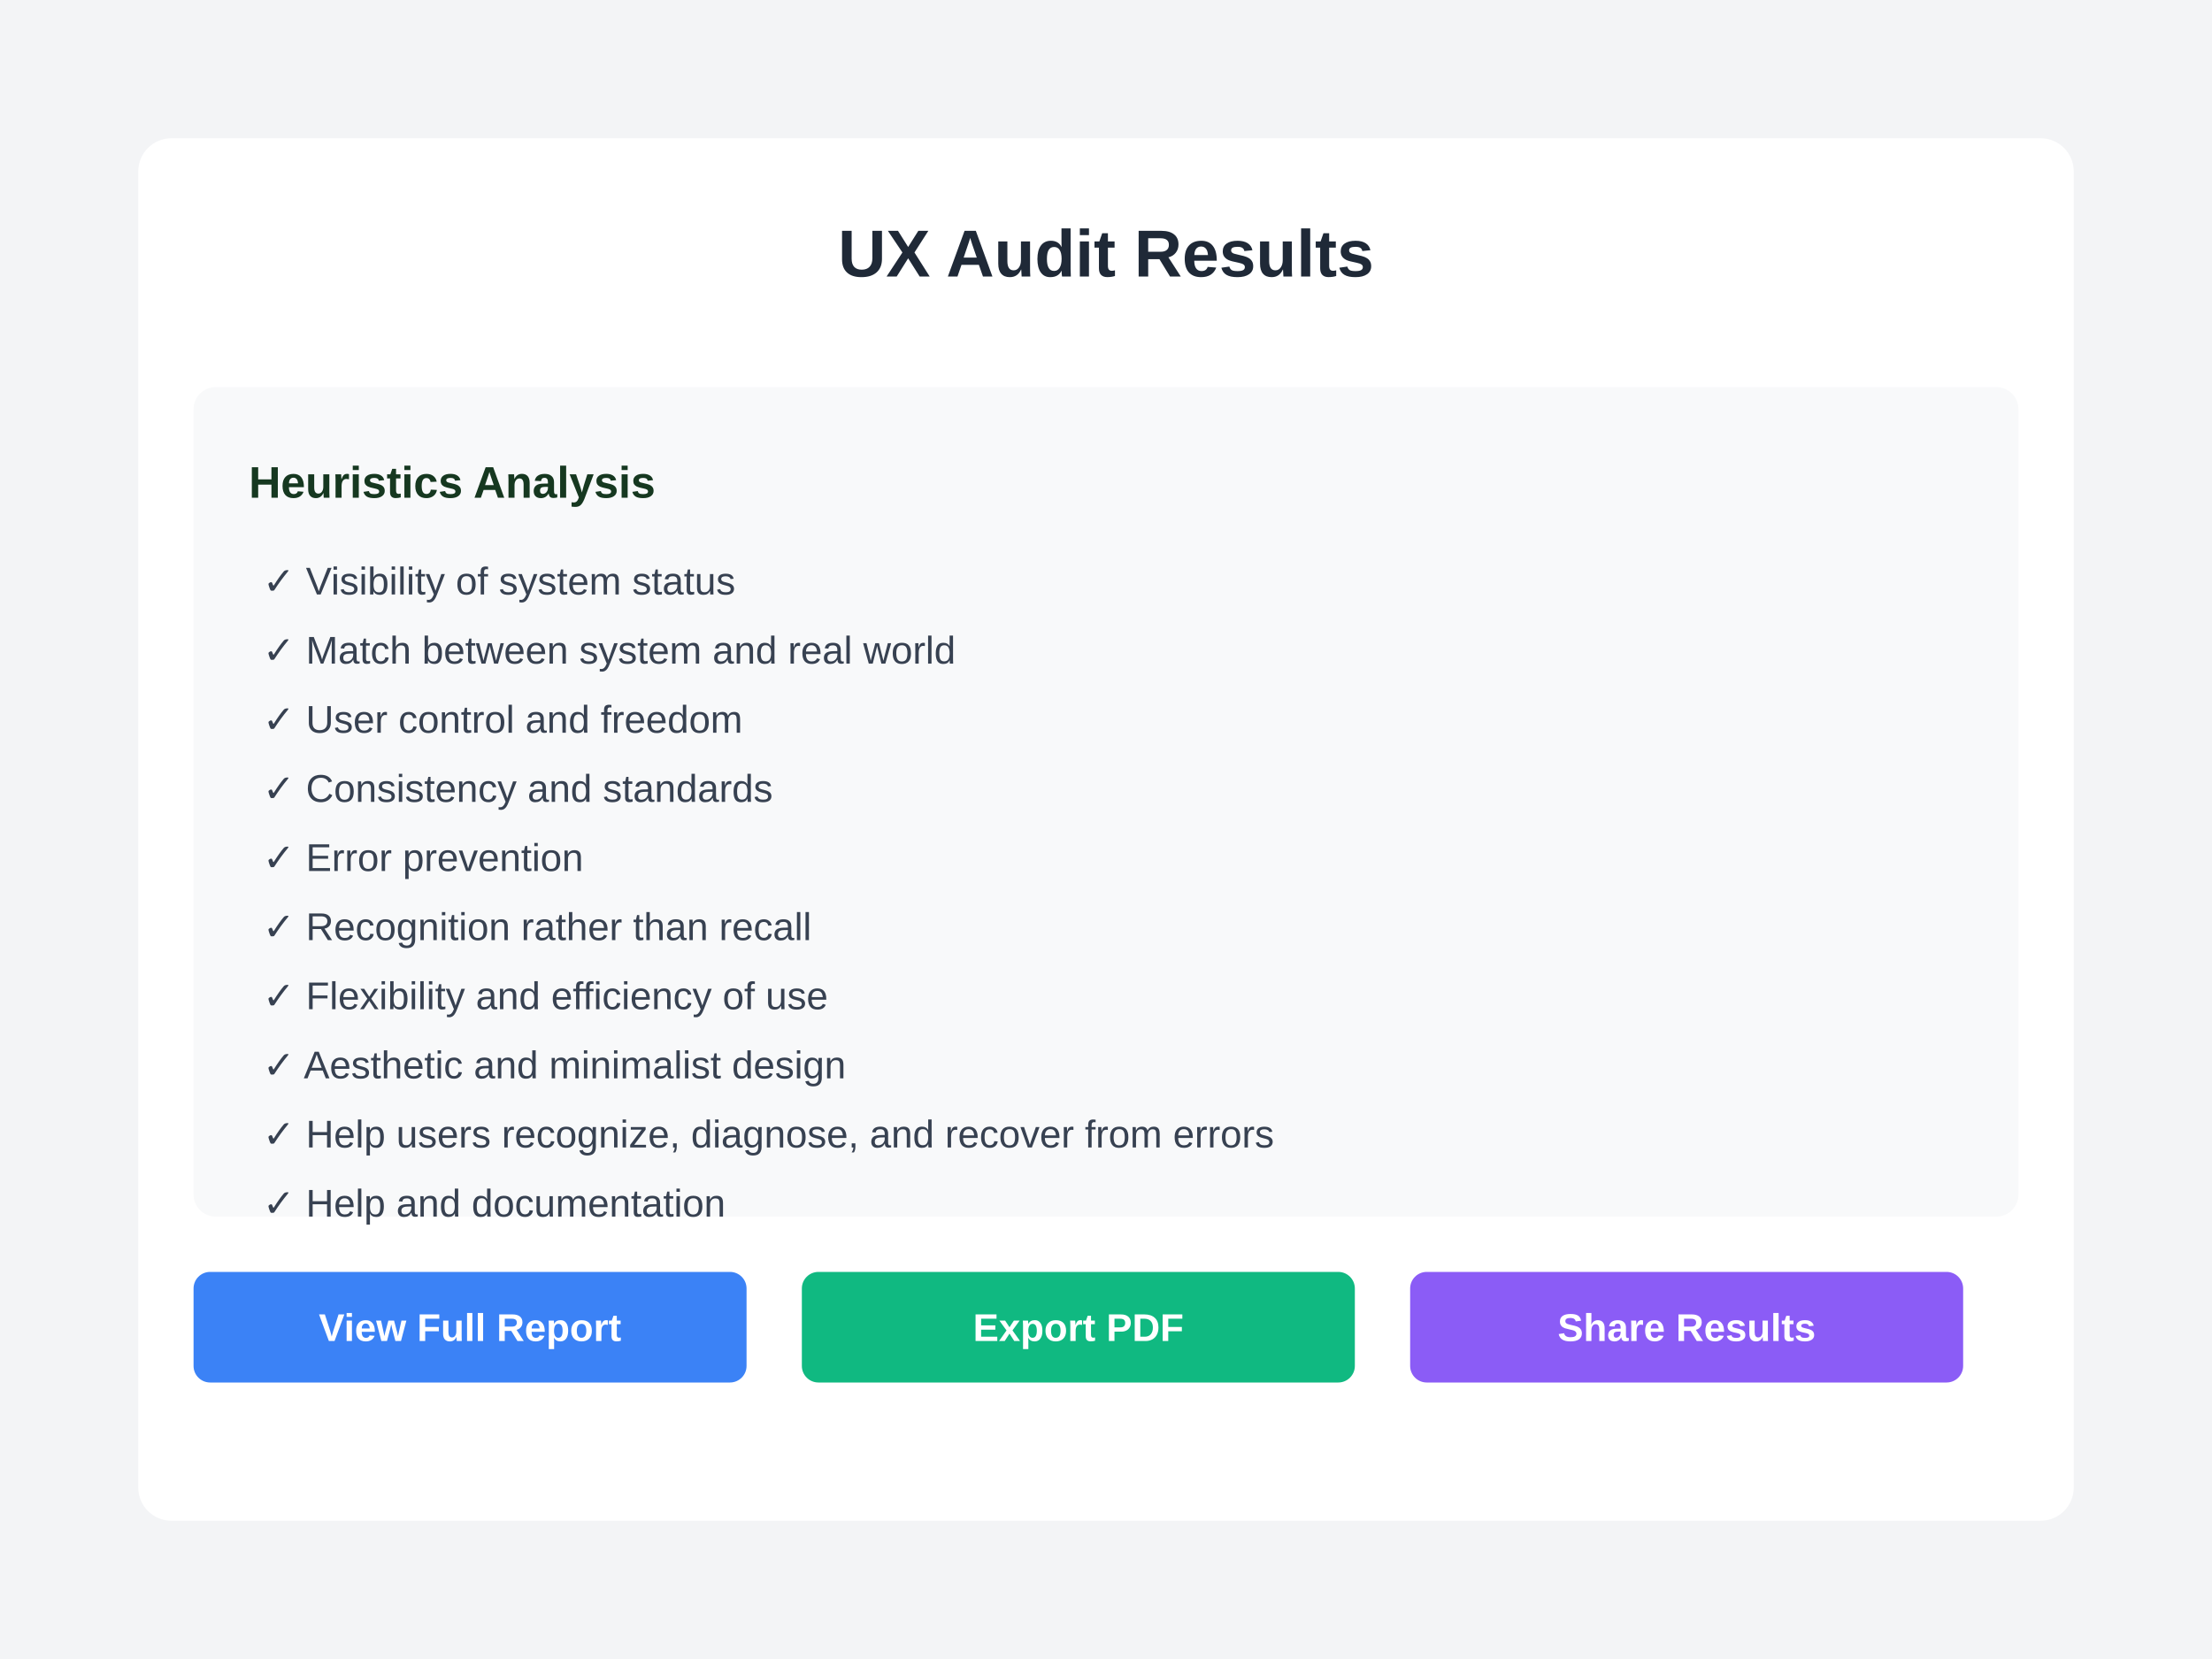
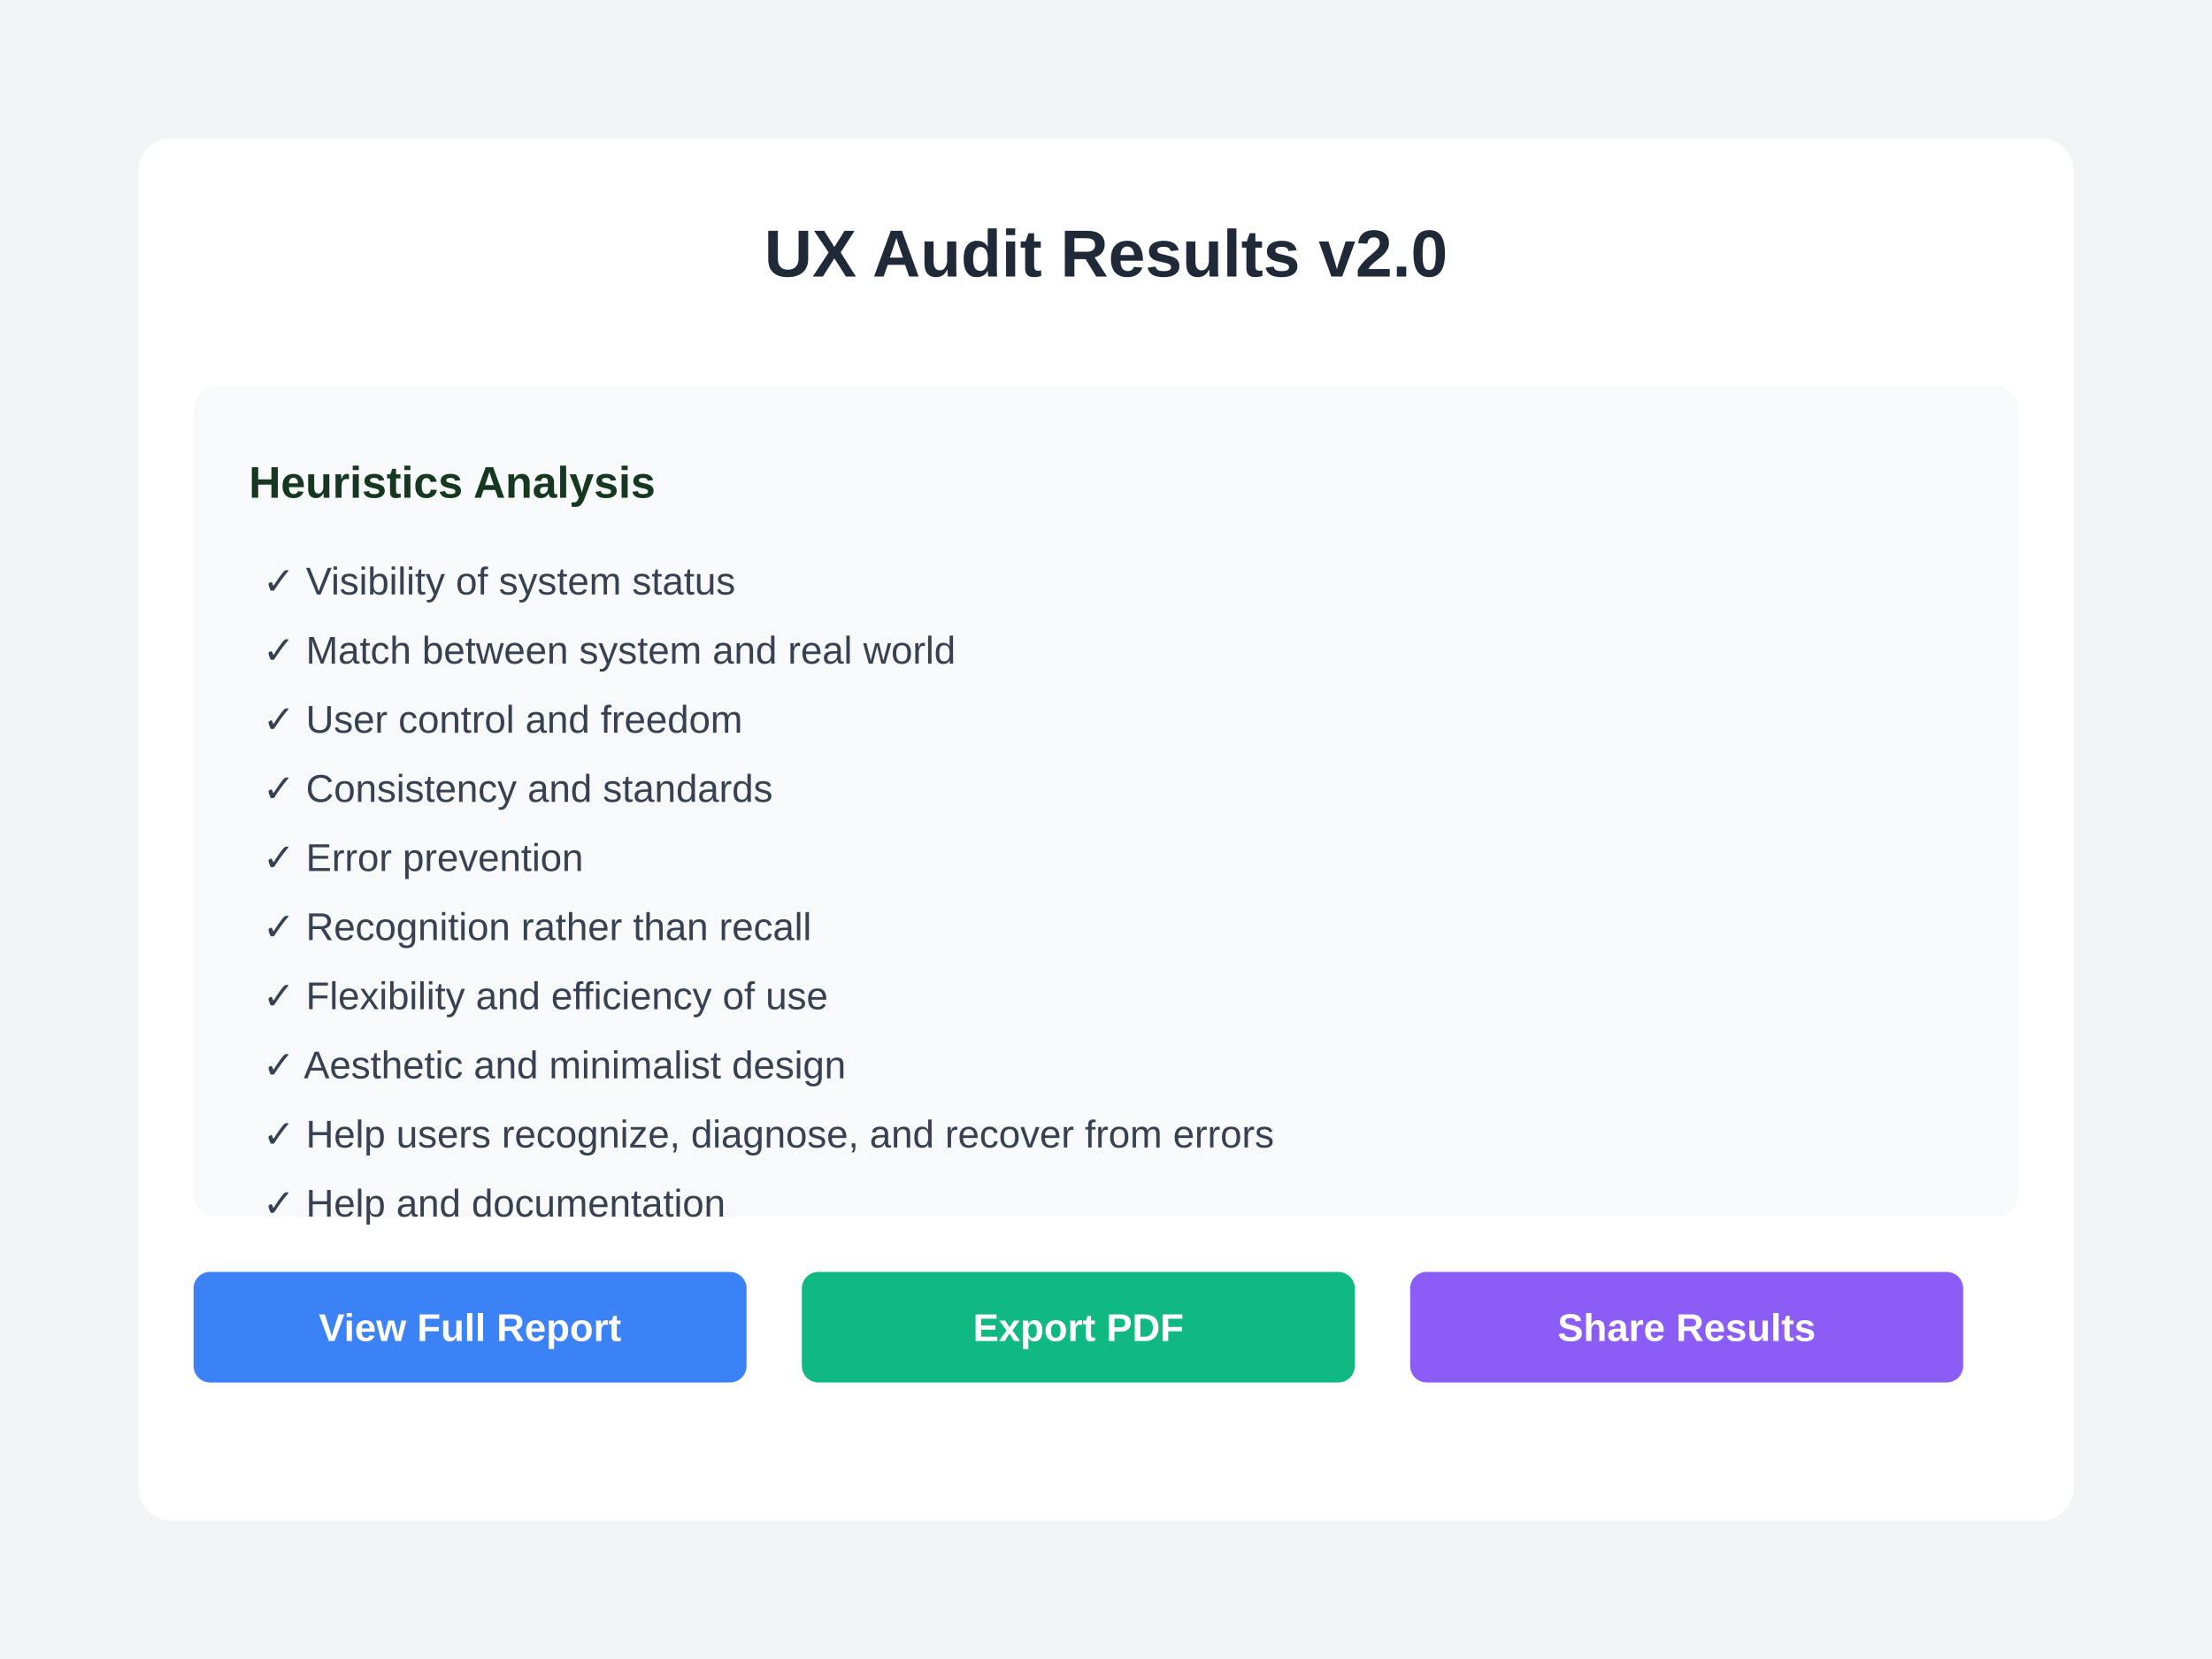
<svg xmlns="http://www.w3.org/2000/svg" width="800" height="600" viewBox="0 0 800 600" fill="none">
  <rect width="800" height="600" fill="#F3F4F6" />
  <rect x="50" y="50" width="700" height="500" fill="white" rx="12" />
-   <text x="400" y="100" font-family="Arial, sans-serif" font-size="24" font-weight="bold" fill="#1F2937" text-anchor="middle">UX Audit Results</text>
+   <text x="400" y="100" font-family="Arial, sans-serif" font-size="24" font-weight="bold" fill="#1F2937" text-anchor="middle">UX Audit Results v2.0</text>
  <rect x="70" y="140" width="660" height="300" fill="#F8F9FA" rx="8" />
  <text x="90" y="180" font-family="Arial, sans-serif" font-size="16" font-weight="bold" fill="#163820">Heuristics Analysis</text>
  <text x="95" y="215" font-family="Arial, sans-serif" font-size="14" fill="#374151">✓ Visibility of system status</text>
  <text x="95" y="240" font-family="Arial, sans-serif" font-size="14" fill="#374151">✓ Match between system and real world</text>
  <text x="95" y="265" font-family="Arial, sans-serif" font-size="14" fill="#374151">✓ User control and freedom</text>
  <text x="95" y="290" font-family="Arial, sans-serif" font-size="14" fill="#374151">✓ Consistency and standards</text>
  <text x="95" y="315" font-family="Arial, sans-serif" font-size="14" fill="#374151">✓ Error prevention</text>
  <text x="95" y="340" font-family="Arial, sans-serif" font-size="14" fill="#374151">✓ Recognition rather than recall</text>
  <text x="95" y="365" font-family="Arial, sans-serif" font-size="14" fill="#374151">✓ Flexibility and efficiency of use</text>
  <text x="95" y="390" font-family="Arial, sans-serif" font-size="14" fill="#374151">✓ Aesthetic and minimalist design</text>
  <text x="95" y="415" font-family="Arial, sans-serif" font-size="14" fill="#374151">✓ Help users recognize, diagnose, and recover from errors</text>
  <text x="95" y="440" font-family="Arial, sans-serif" font-size="14" fill="#374151">✓ Help and documentation</text>
  <rect x="70" y="460" width="200" height="40" fill="#3B82F6" rx="6" />
  <text x="170" y="485" font-family="Arial, sans-serif" font-size="14" font-weight="bold" fill="white" text-anchor="middle">View Full Report</text>
  <rect x="290" y="460" width="200" height="40" fill="#10B981" rx="6" />
  <text x="390" y="485" font-family="Arial, sans-serif" font-size="14" font-weight="bold" fill="white" text-anchor="middle">Export PDF</text>
  <rect x="510" y="460" width="200" height="40" fill="#8B5CF6" rx="6" />
  <text x="610" y="485" font-family="Arial, sans-serif" font-size="14" font-weight="bold" fill="white" text-anchor="middle">Share Results</text>
</svg>
